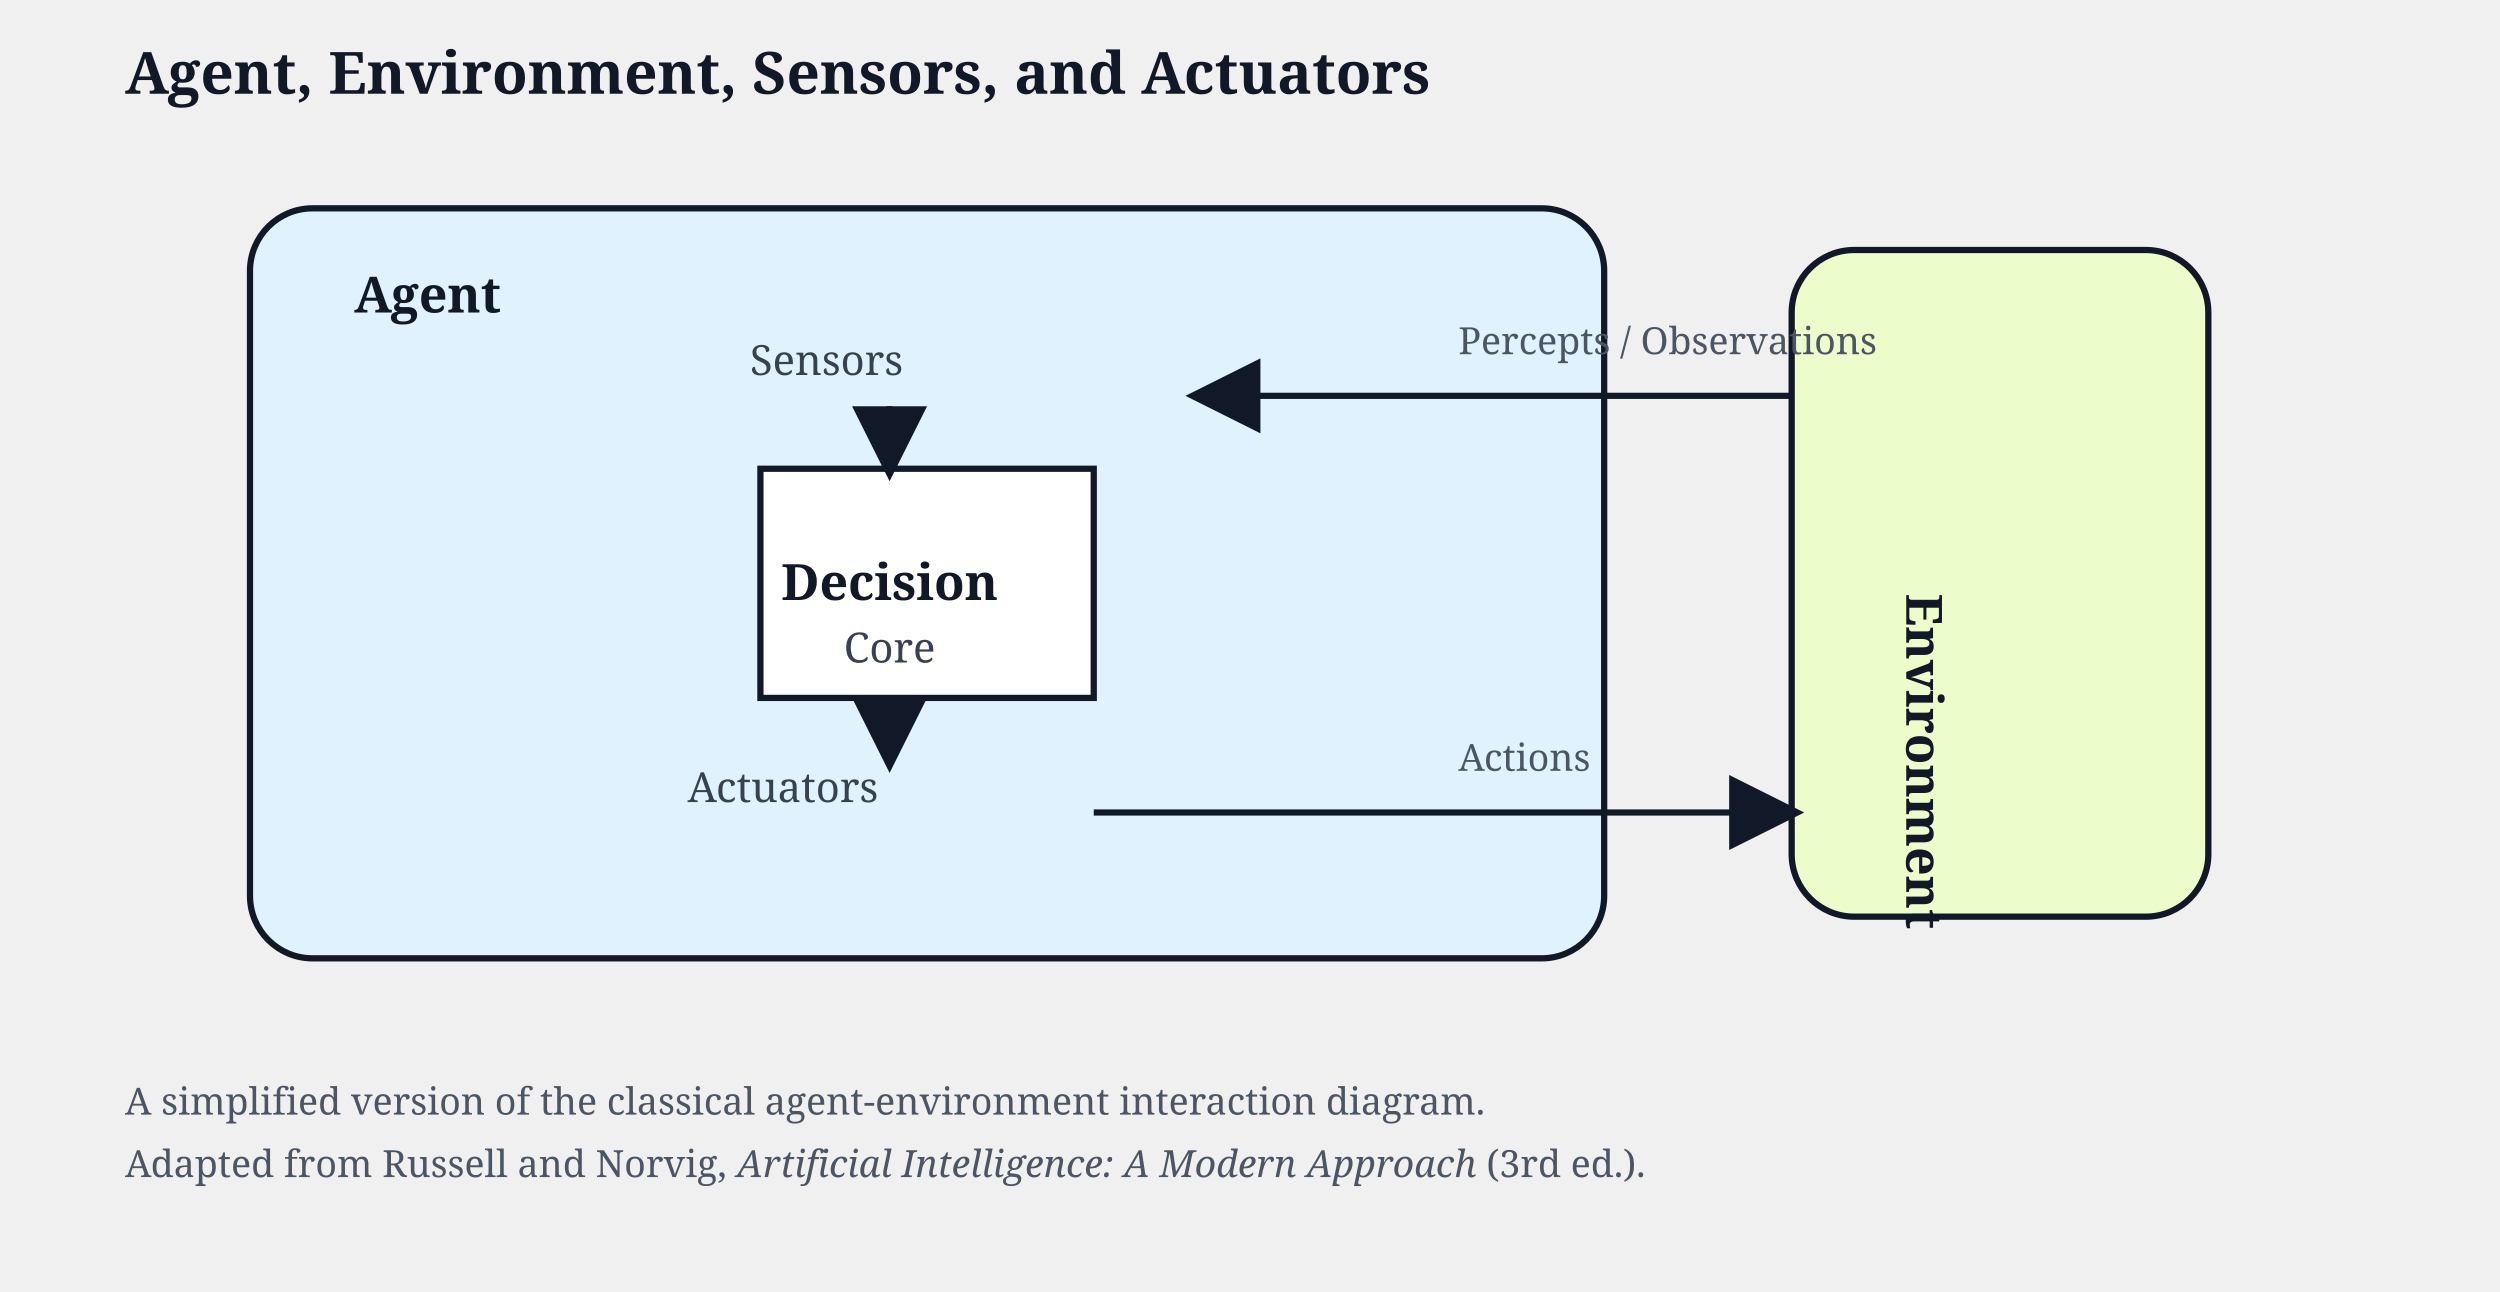
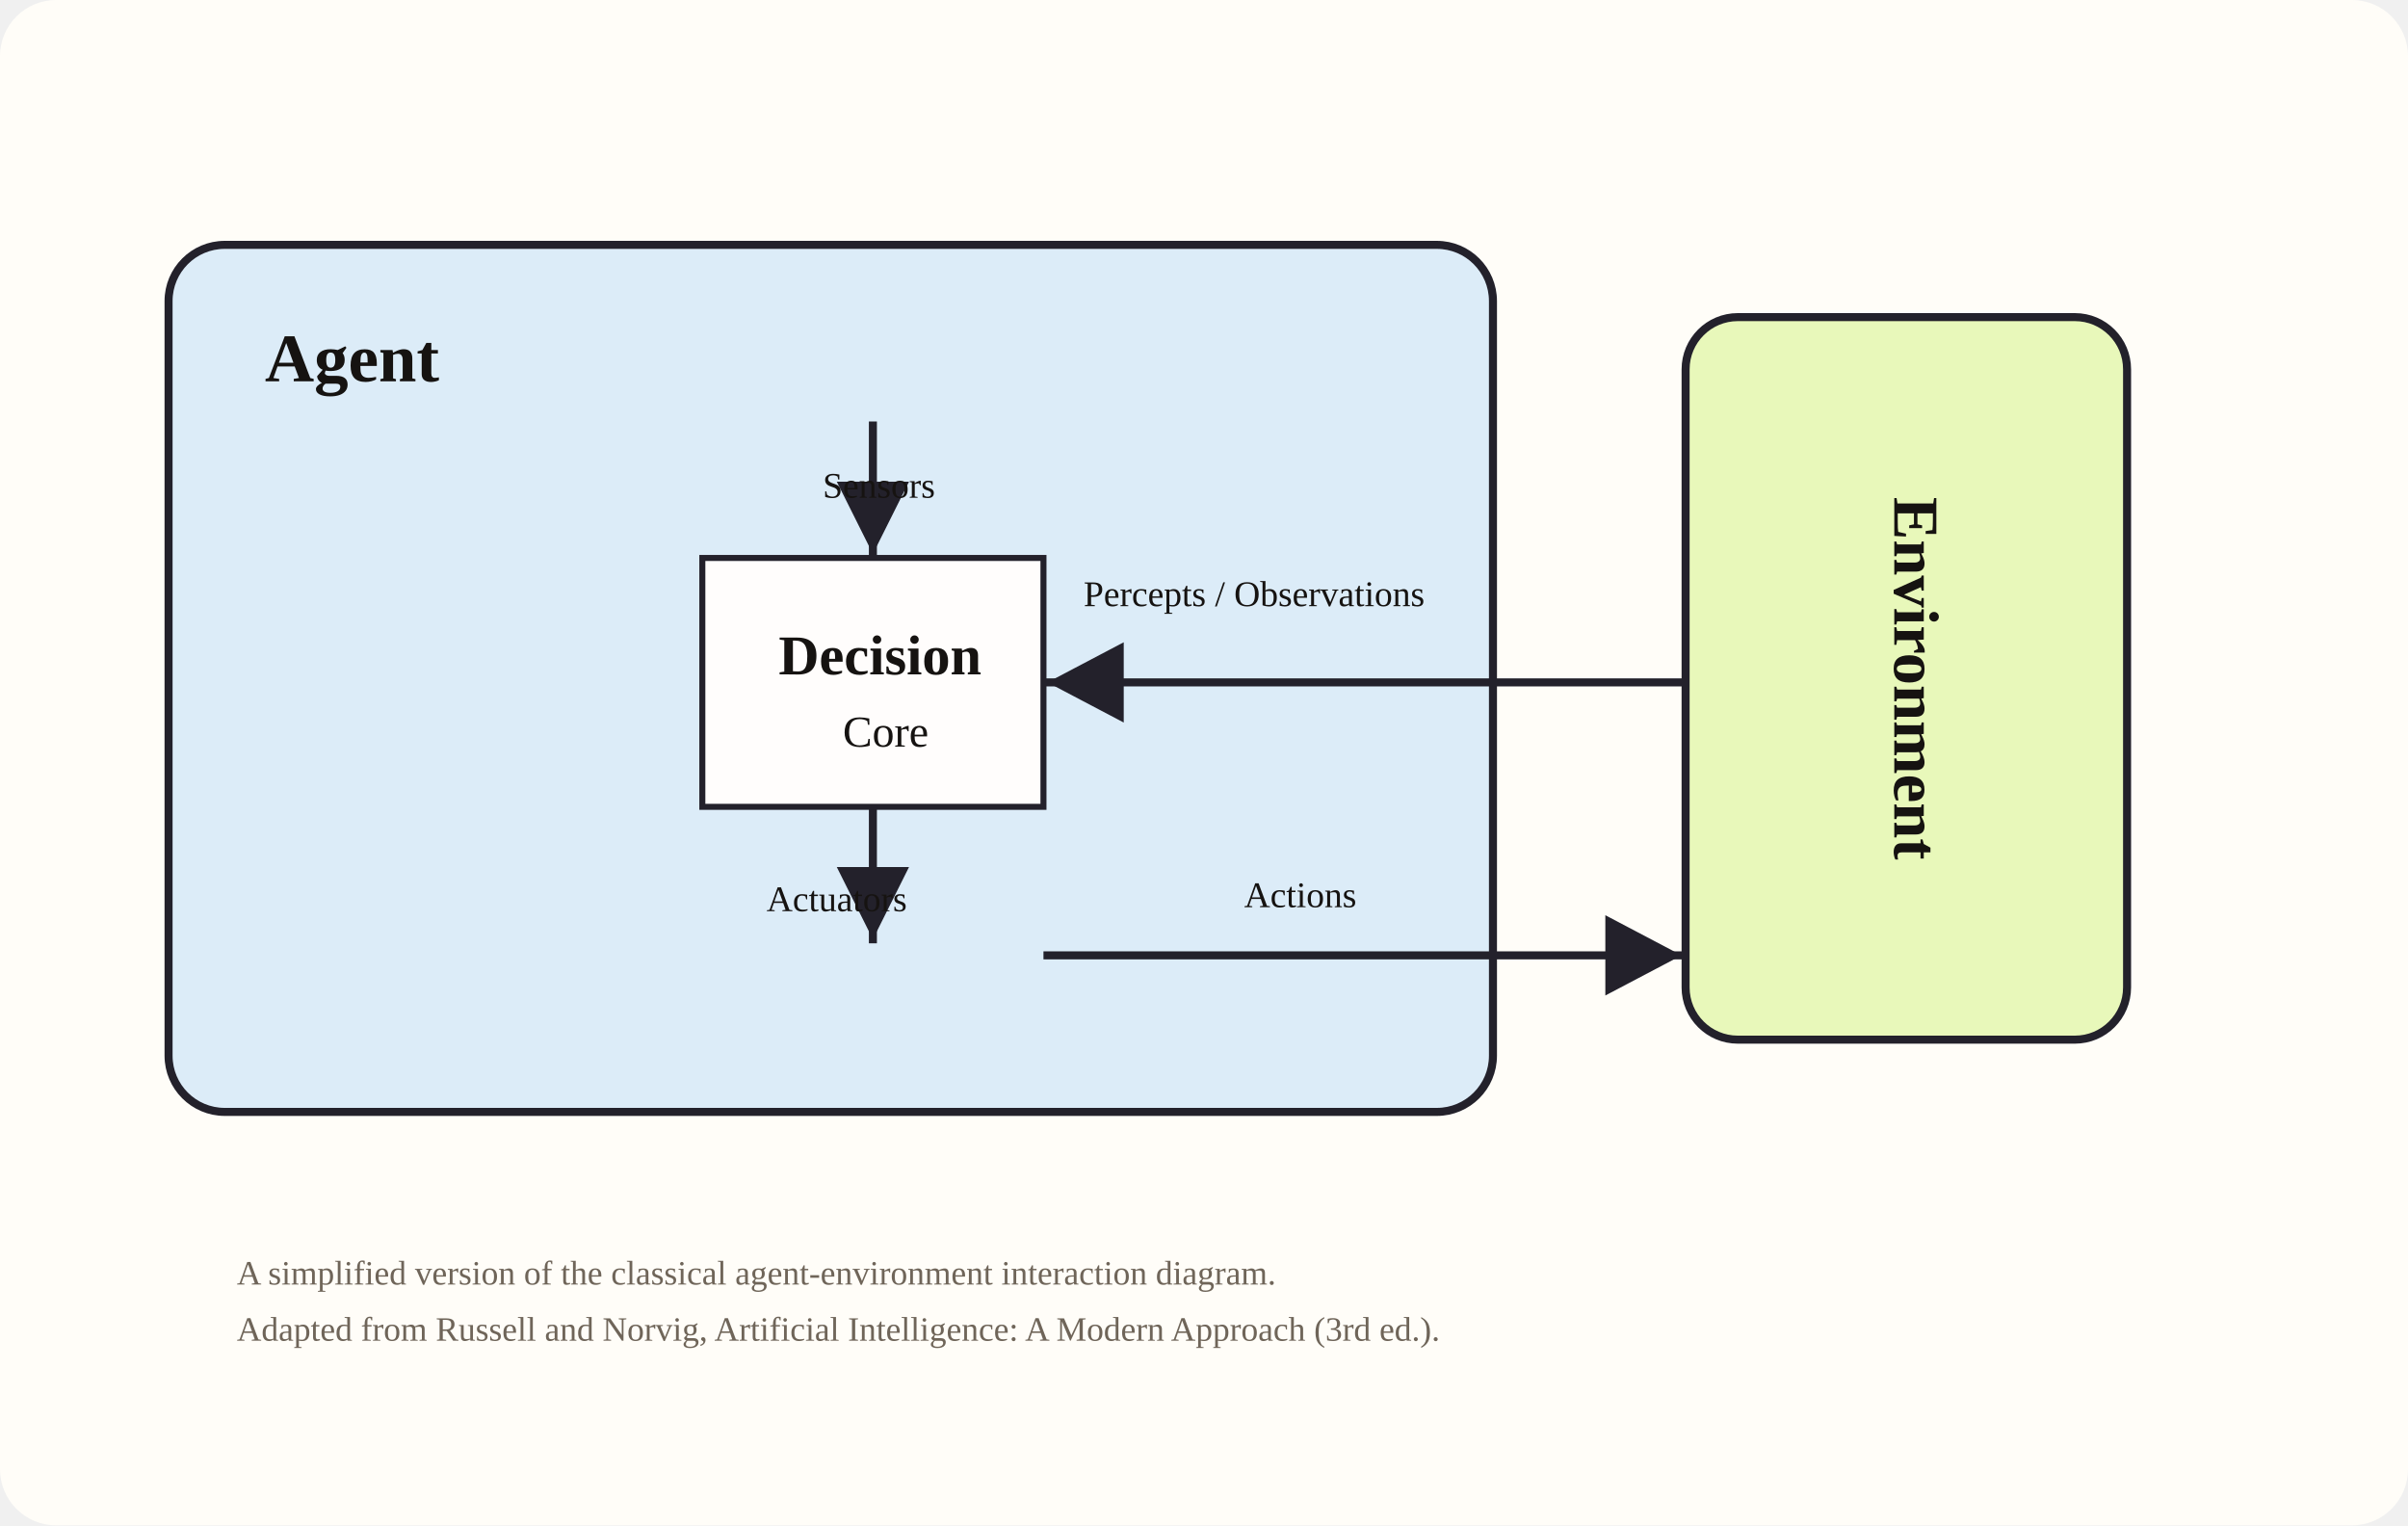
- <svg xmlns="http://www.w3.org/2000/svg" width="1200" height="620" viewBox="0 0 1200 620">
-   <defs>
-     <marker id="arrow" markerWidth="12" markerHeight="12" refX="10" refY="6" orient="auto">
-       <path d="M0,0 L12,6 L0,12 z" fill="#111827" />
-     </marker>
-   </defs>
-   <style>
-     .title { font: 700 28px Georgia, serif; fill: #111827; }
-     .label { font: 700 24px Georgia, serif; fill: #111827; }
-     .body { font: 400 20px Georgia, serif; fill: #374151; }
-     .small { font: 400 18px Georgia, serif; fill: #4b5563; }
-     .box { stroke: #111827; stroke-width: 3; }
-     .agent { fill: #e0f2fe; }
-     .env { fill: #ecfccb; }
-     .core { fill: #ffffff; }
-     .line { stroke: #111827; stroke-width: 3; fill: none; marker-end: url(#arrow); }
-     .caption { font: 400 18px Georgia, serif; fill: #4b5563; }
-   </style>
-   <text x="60" y="45" class="title">Agent, Environment, Sensors, and Actuators</text>
-   <rect x="120" y="100" rx="30" ry="30" width="650" height="360" class="box agent" />
-   <rect x="860" y="120" rx="30" ry="30" width="200" height="320" class="box env" />
-   <rect x="365" y="225" width="160" height="110" class="box core" />
-   <text x="170" y="150" class="label">Agent</text>
-   <text x="915" y="285" class="label" transform="rotate(90 915 285)">Environment</text>
-   <text x="427" y="288" text-anchor="middle" class="label">Decision</text>
-   <text x="427" y="318" text-anchor="middle" class="body">Core</text>
-   <text x="360" y="180" class="body">Sensors</text>
-   <text x="330" y="385" class="body">Actuators</text>
-   <path d="M860 190 C760 190, 690 190, 575 190" class="line" />
-   <text x="700" y="170" class="small">Percepts / Observations</text>
-   <path d="M525 390 C690 390, 760 390, 860 390" class="line" />
-   <text x="700" y="370" class="small">Actions</text>
-   <path d="M427 195 L427 225" class="line" />
-   <path d="M427 335 L427 365" class="line" />
-   <text x="60" y="535" class="caption">A simplified version of the classical agent-environment interaction diagram.</text>
-   <text x="60" y="565" class="caption">Adapted from Russell and Norvig, <tspan font-style="italic">Artificial Intelligence: A Modern Approach</tspan> (3rd ed.).</text>
+ <svg xmlns="http://www.w3.org/2000/svg" width="1200" height="760" viewBox="0 0 1200 760" fill="none" role="img" aria-labelledby="title desc">
+   <rect width="1200" height="760" rx="28" fill="#FFFDF8" />
+   <rect x="84" y="122" width="660" height="432" rx="28" fill="#DCECF8" stroke="#23212B" stroke-width="4" />
+   <rect x="840" y="158" width="220" height="360" rx="26" fill="#E8F8BA" stroke="#23212B" stroke-width="4" />
+   <rect x="350" y="278" width="170" height="124" fill="#FFFDFC" stroke="#23212B" stroke-width="3" />
+   <text x="132" y="190" fill="#161311" font-family="Georgia, 'Times New Roman', serif" font-size="34" font-weight="700">Agent</text>
+   <text x="388" y="336" fill="#161311" font-family="Georgia, 'Times New Roman', serif" font-size="28" font-weight="700">Decision</text>
+   <text x="420" y="372" fill="#161311" font-family="Georgia, 'Times New Roman', serif" font-size="22">Core</text>
+   <text x="118" y="640" fill="#6F6559" font-family="Georgia, 'Times New Roman', serif" font-size="17">
+     A simplified version of the classical agent-environment interaction diagram.
+   </text>
+   <text x="118" y="668" fill="#6F6559" font-family="Georgia, 'Times New Roman', serif" font-size="17">
+     Adapted from Russell and Norvig, Artificial Intelligence: A Modern Approach (3rd ed.).
+   </text>
+   <line x1="840" y1="340" x2="520" y2="340" stroke="#23212B" stroke-width="4" />
+   <polygon points="522,340 560,320 560,360" fill="#23212B" />
+   <text x="540" y="302" fill="#161311" font-family="Georgia, 'Times New Roman', serif" font-size="18">Percepts / Observations</text>
+   <line x1="520" y1="476" x2="840" y2="476" stroke="#23212B" stroke-width="4" />
+   <polygon points="838,476 800,456 800,496" fill="#23212B" />
+   <text x="620" y="452" fill="#161311" font-family="Georgia, 'Times New Roman', serif" font-size="18">Actions</text>
+   <line x1="435" y1="210" x2="435" y2="278" stroke="#23212B" stroke-width="4" />
+   <polygon points="435,276 417,240 453,240" fill="#23212B" />
+   <text x="410" y="248" fill="#161311" font-family="Georgia, 'Times New Roman', serif" font-size="18">Sensors</text>
+   <line x1="435" y1="402" x2="435" y2="470" stroke="#23212B" stroke-width="4" />
+   <polygon points="435,468 417,432 453,432" fill="#23212B" />
+   <text x="382" y="454" fill="#161311" font-family="Georgia, 'Times New Roman', serif" font-size="18">Actuators</text>
+   <g transform="translate(944 338) rotate(90)">
+     <text x="0" y="0" text-anchor="middle" fill="#161311" font-family="Georgia, 'Times New Roman', serif" font-size="32" font-weight="700">Environment</text>
+   </g>
</svg>
